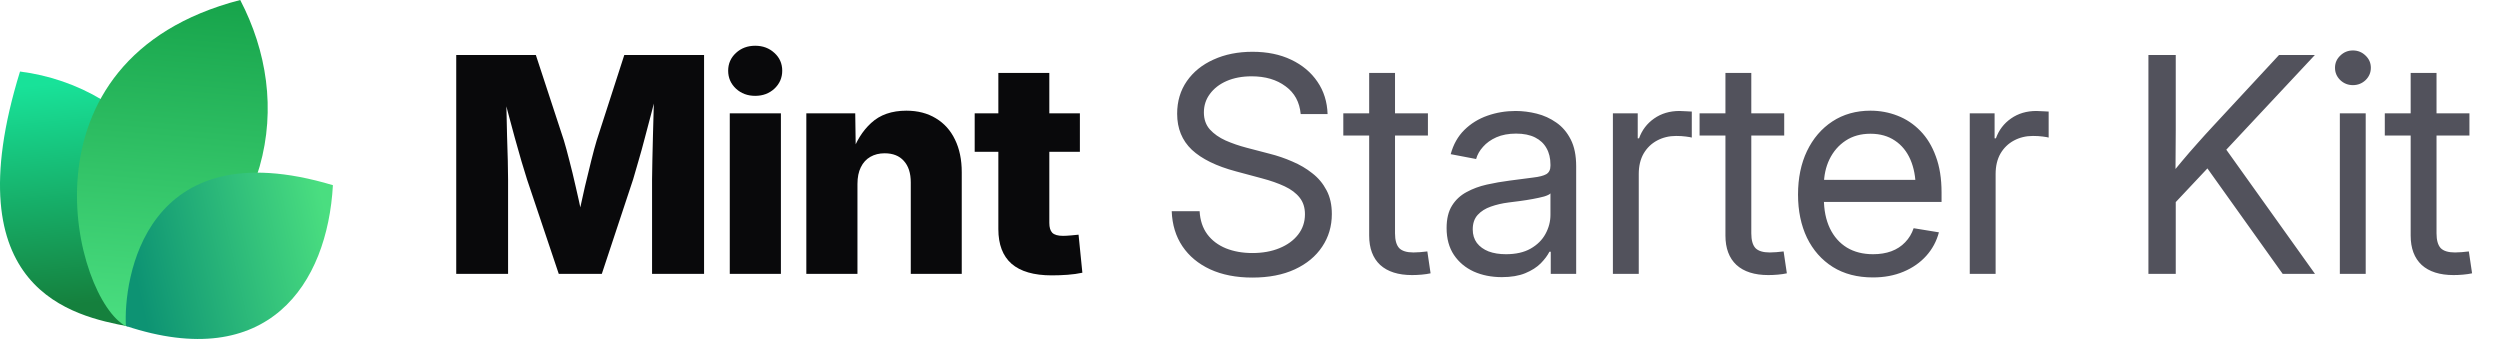
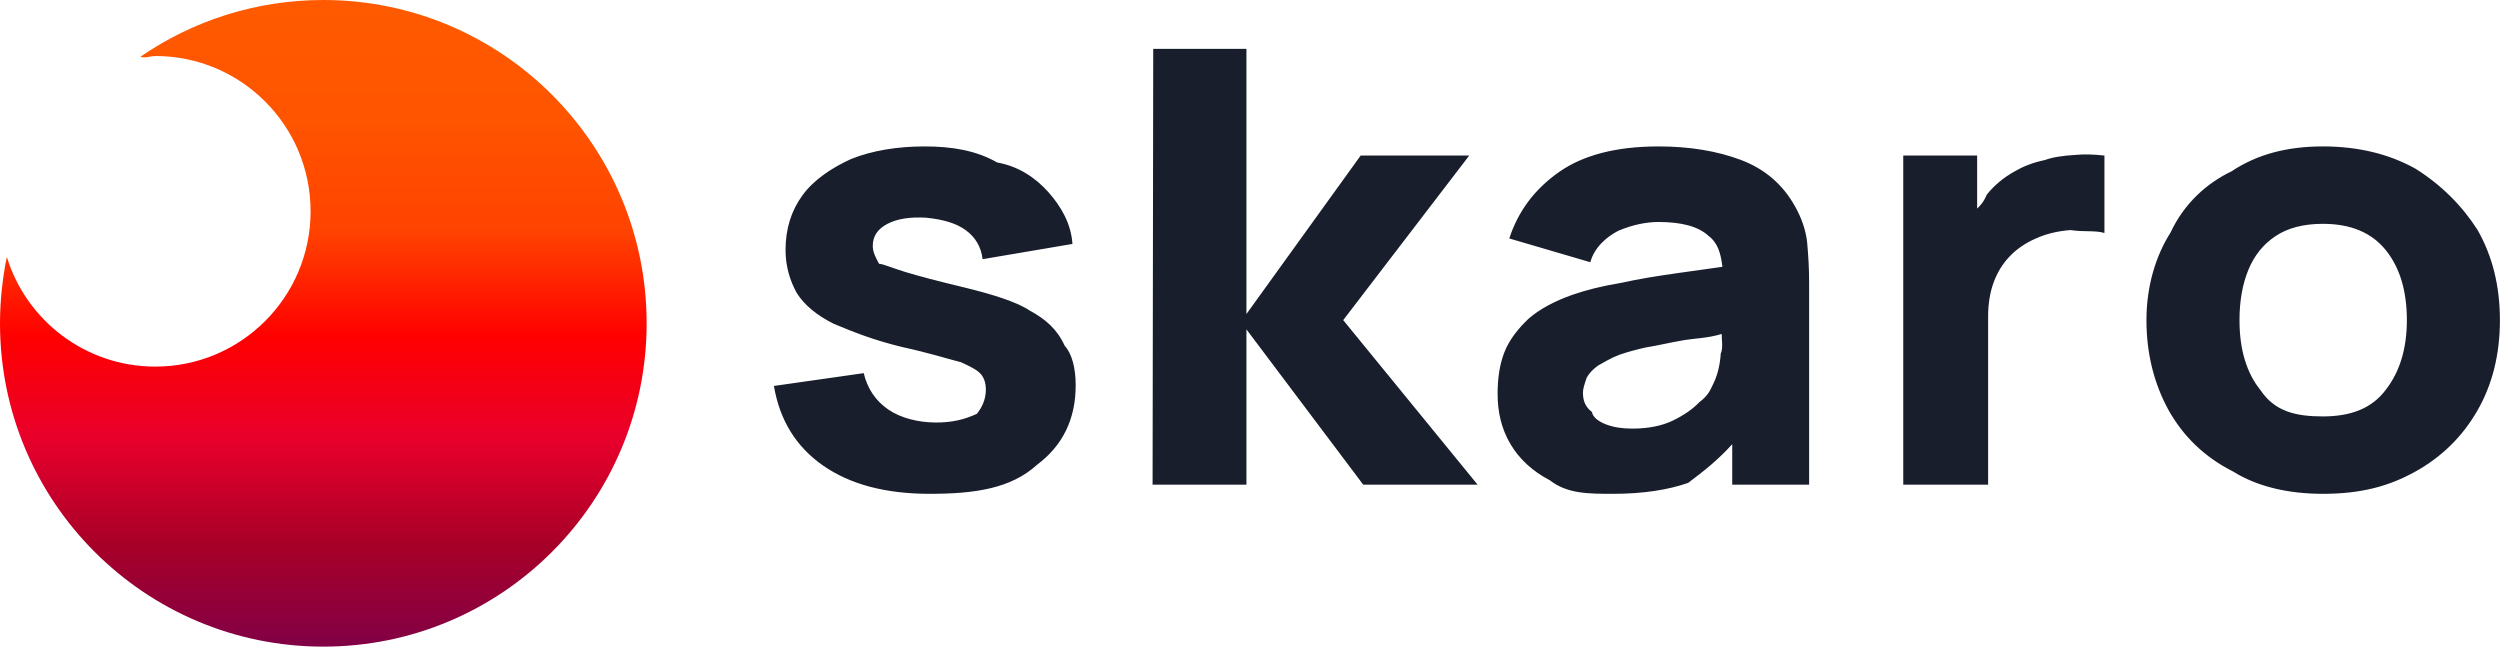
- <svg xmlns="http://www.w3.org/2000/svg" width="177" height="24" viewBox="0 0 177 24" fill="none">
-   <path d="M9.061 23.108C5.268 22.377 -3.391 20.627 1.417 5.064C9.634 6.099 16.973 14.064 9.061 23.108Z" fill="url(#paint0_linear_17557_2020)" />
-   <path d="M8.919 23.094C5.276 21.222 0.784 4.209 17.007 0C20.757 7.193 19.621 16.545 8.919 23.094Z" fill="url(#paint1_linear_17557_2020)" />
-   <path d="M8.914 23.079C8.735 19.882 10.159 9.085 23.57 13.111C23.181 20.123 18.984 26.418 8.914 23.079Z" fill="url(#paint2_linear_17557_2020)" />
-   <path d="M32.301 19.392V3.894H37.938L39.925 9.948C40.036 10.315 40.164 10.787 40.31 11.362C40.462 11.938 40.611 12.552 40.757 13.204C40.91 13.855 41.048 14.483 41.173 15.086C41.305 15.682 41.412 16.192 41.495 16.615H40.695C40.771 16.192 40.871 15.682 40.996 15.086C41.128 14.49 41.267 13.866 41.412 13.214C41.565 12.562 41.714 11.948 41.86 11.373C42.005 10.79 42.133 10.315 42.244 9.948L44.2 3.894H49.848V19.392H46.166V12.704C46.166 12.357 46.173 11.917 46.187 11.383C46.2 10.849 46.214 10.27 46.228 9.646C46.249 9.022 46.266 8.391 46.28 7.753C46.301 7.115 46.311 6.519 46.311 5.964H46.623C46.485 6.561 46.332 7.181 46.166 7.826C45.999 8.471 45.833 9.102 45.666 9.719C45.507 10.336 45.351 10.901 45.198 11.414C45.053 11.928 44.928 12.357 44.824 12.704L42.608 19.392H39.561L37.314 12.704C37.203 12.357 37.072 11.928 36.919 11.414C36.773 10.901 36.614 10.34 36.441 9.729C36.274 9.112 36.104 8.481 35.931 7.836C35.764 7.192 35.608 6.567 35.463 5.964H35.827C35.834 6.512 35.844 7.105 35.858 7.743C35.872 8.374 35.886 9.005 35.9 9.636C35.92 10.26 35.938 10.839 35.952 11.373C35.965 11.907 35.972 12.351 35.972 12.704V19.392H32.301ZM51.668 19.392V8.024H55.288V19.392H51.668ZM53.468 6.786C52.927 6.786 52.473 6.616 52.105 6.276C51.738 5.93 51.554 5.507 51.554 5.007C51.554 4.508 51.738 4.088 52.105 3.749C52.473 3.409 52.927 3.239 53.468 3.239C54.009 3.239 54.463 3.409 54.83 3.749C55.198 4.082 55.382 4.501 55.382 5.007C55.382 5.507 55.198 5.93 54.83 6.276C54.463 6.616 54.009 6.786 53.468 6.786ZM60.708 13.027V19.392H57.088V8.024H60.551L60.593 10.967H60.281C60.593 10.024 61.061 9.268 61.685 8.7C62.309 8.124 63.138 7.836 64.171 7.836C64.975 7.836 65.672 8.017 66.262 8.377C66.851 8.731 67.302 9.234 67.614 9.885C67.933 10.537 68.092 11.307 68.092 12.194V19.392H64.483V12.912C64.483 12.26 64.32 11.754 63.994 11.394C63.675 11.033 63.221 10.853 62.632 10.853C62.25 10.853 61.914 10.936 61.623 11.102C61.332 11.269 61.106 11.515 60.947 11.841C60.787 12.16 60.708 12.555 60.708 13.027ZM76.456 8.024V10.749H69.008V8.024H76.456ZM70.683 5.163H74.292V15.783C74.292 16.102 74.361 16.334 74.5 16.48C74.646 16.625 74.899 16.698 75.259 16.698C75.405 16.698 75.596 16.688 75.831 16.667C76.074 16.646 76.251 16.629 76.362 16.615L76.632 19.309C76.313 19.378 75.963 19.427 75.582 19.455C75.207 19.482 74.836 19.496 74.469 19.496C73.2 19.496 72.25 19.222 71.619 18.674C70.995 18.127 70.683 17.308 70.683 16.22V5.163Z" fill="#09090B" />
-   <path d="M88.667 19.652C87.523 19.652 86.528 19.458 85.682 19.07C84.843 18.681 84.188 18.137 83.716 17.437C83.245 16.736 82.992 15.908 82.957 14.951H84.933C84.968 15.596 85.148 16.14 85.474 16.584C85.8 17.021 86.24 17.354 86.795 17.582C87.35 17.804 87.974 17.915 88.667 17.915C89.388 17.915 90.026 17.801 90.581 17.572C91.143 17.343 91.583 17.024 91.902 16.615C92.228 16.199 92.391 15.717 92.391 15.169C92.391 14.698 92.266 14.306 92.017 13.994C91.767 13.675 91.413 13.408 90.956 13.193C90.498 12.978 89.954 12.787 89.323 12.621L87.502 12.132C86.123 11.765 85.082 11.255 84.382 10.603C83.689 9.944 83.342 9.095 83.342 8.055C83.342 7.174 83.571 6.404 84.028 5.746C84.486 5.087 85.117 4.577 85.921 4.217C86.726 3.849 87.645 3.666 88.678 3.666C89.718 3.666 90.63 3.853 91.413 4.227C92.204 4.602 92.824 5.122 93.275 5.787C93.726 6.446 93.965 7.209 93.993 8.076H92.089C92.013 7.23 91.656 6.574 91.018 6.11C90.387 5.638 89.586 5.403 88.615 5.403C87.95 5.403 87.36 5.513 86.847 5.735C86.341 5.957 85.946 6.262 85.661 6.651C85.377 7.032 85.235 7.469 85.235 7.961C85.235 8.447 85.377 8.849 85.661 9.168C85.946 9.48 86.317 9.74 86.774 9.948C87.232 10.149 87.724 10.319 88.251 10.457L89.884 10.884C90.439 11.023 90.977 11.206 91.496 11.435C92.023 11.657 92.495 11.934 92.911 12.267C93.334 12.593 93.67 12.995 93.92 13.474C94.17 13.945 94.294 14.504 94.294 15.149C94.294 16.015 94.066 16.788 93.608 17.468C93.157 18.148 92.512 18.681 91.673 19.07C90.834 19.458 89.832 19.652 88.667 19.652ZM101.097 8.024V9.594H95.106V8.024H101.097ZM96.937 5.163H98.767V16.521C98.767 17 98.865 17.347 99.059 17.562C99.26 17.77 99.6 17.874 100.078 17.874C100.21 17.874 100.366 17.867 100.546 17.853C100.733 17.832 100.903 17.815 101.056 17.801L101.285 19.351C101.097 19.392 100.886 19.423 100.65 19.444C100.414 19.465 100.189 19.475 99.974 19.475C98.996 19.475 98.244 19.236 97.717 18.758C97.197 18.272 96.937 17.579 96.937 16.677V5.163ZM106.33 19.621C105.595 19.621 104.932 19.489 104.343 19.226C103.754 18.955 103.285 18.564 102.939 18.05C102.592 17.53 102.419 16.896 102.419 16.147C102.419 15.495 102.547 14.965 102.804 14.556C103.06 14.146 103.403 13.828 103.833 13.599C104.263 13.363 104.742 13.186 105.269 13.068C105.796 12.95 106.333 12.857 106.881 12.787C107.574 12.69 108.132 12.617 108.555 12.569C108.978 12.52 109.287 12.441 109.481 12.33C109.675 12.212 109.772 12.014 109.772 11.737V11.654C109.772 11.203 109.679 10.815 109.492 10.489C109.311 10.163 109.041 9.91 108.68 9.729C108.32 9.549 107.872 9.459 107.338 9.459C106.805 9.459 106.34 9.546 105.945 9.719C105.556 9.892 105.241 10.118 104.998 10.395C104.755 10.665 104.593 10.953 104.509 11.258L102.71 10.915C102.897 10.222 103.22 9.65 103.677 9.199C104.135 8.748 104.679 8.412 105.31 8.19C105.941 7.968 106.607 7.857 107.307 7.857C107.8 7.857 108.295 7.92 108.795 8.044C109.301 8.169 109.765 8.381 110.188 8.679C110.611 8.97 110.951 9.369 111.208 9.875C111.464 10.374 111.593 11.005 111.593 11.768V19.392H109.793V17.822H109.7C109.568 18.085 109.363 18.359 109.086 18.643C108.809 18.921 108.444 19.153 107.994 19.34C107.543 19.527 106.988 19.621 106.33 19.621ZM106.621 17.998C107.321 17.998 107.904 17.867 108.368 17.603C108.84 17.333 109.19 16.986 109.419 16.563C109.654 16.133 109.772 15.682 109.772 15.211V13.692C109.703 13.769 109.554 13.841 109.325 13.911C109.096 13.973 108.829 14.032 108.524 14.088C108.226 14.143 107.921 14.192 107.609 14.233C107.304 14.275 107.033 14.309 106.798 14.337C106.354 14.393 105.938 14.49 105.549 14.628C105.168 14.76 104.86 14.954 104.624 15.211C104.388 15.467 104.27 15.811 104.27 16.241C104.27 16.615 104.367 16.934 104.561 17.198C104.762 17.461 105.04 17.662 105.393 17.801C105.747 17.933 106.156 17.998 106.621 17.998ZM114.193 19.392V8.024H115.951V9.792H116.045C116.253 9.209 116.61 8.741 117.116 8.388C117.622 8.034 118.219 7.857 118.905 7.857C119.058 7.857 119.217 7.864 119.384 7.878C119.55 7.885 119.682 7.892 119.779 7.899V9.74C119.716 9.719 119.578 9.695 119.363 9.667C119.155 9.639 118.922 9.625 118.666 9.625C118.174 9.625 117.726 9.733 117.324 9.948C116.922 10.163 116.603 10.471 116.367 10.874C116.138 11.276 116.024 11.758 116.024 12.319V19.392H114.193ZM126.322 8.024V9.594H120.33V8.024H126.322ZM122.161 5.163H123.992V16.521C123.992 17 124.089 17.347 124.283 17.562C124.484 17.77 124.824 17.874 125.302 17.874C125.434 17.874 125.59 17.867 125.77 17.853C125.958 17.832 126.127 17.815 126.28 17.801L126.509 19.351C126.322 19.392 126.11 19.423 125.874 19.444C125.639 19.465 125.413 19.475 125.198 19.475C124.221 19.475 123.468 19.236 122.941 18.758C122.421 18.272 122.161 17.579 122.161 16.677V5.163ZM132.604 19.642C131.502 19.642 130.555 19.396 129.765 18.903C128.974 18.404 128.364 17.714 127.934 16.834C127.511 15.946 127.3 14.927 127.3 13.775C127.3 12.611 127.511 11.584 127.934 10.697C128.364 9.802 128.964 9.102 129.734 8.596C130.51 8.089 131.408 7.836 132.428 7.836C133.1 7.836 133.738 7.954 134.341 8.19C134.952 8.426 135.489 8.783 135.954 9.261C136.425 9.74 136.793 10.343 137.056 11.071C137.327 11.792 137.462 12.645 137.462 13.63V14.296H128.433V12.735H136.463L135.631 13.297C135.631 12.541 135.506 11.876 135.257 11.3C135.007 10.725 134.643 10.277 134.165 9.958C133.686 9.632 133.107 9.469 132.428 9.469C131.748 9.469 131.162 9.632 130.67 9.958C130.177 10.284 129.796 10.725 129.526 11.279C129.262 11.827 129.13 12.441 129.13 13.12V14.046C129.13 14.864 129.273 15.572 129.557 16.168C129.841 16.757 130.243 17.211 130.763 17.53C131.283 17.842 131.901 17.998 132.615 17.998C133.093 17.998 133.523 17.929 133.905 17.79C134.293 17.645 134.619 17.433 134.882 17.156C135.153 16.879 135.354 16.546 135.486 16.157L137.275 16.449C137.108 17.08 136.81 17.634 136.38 18.113C135.95 18.591 135.413 18.966 134.768 19.236C134.123 19.507 133.402 19.642 132.604 19.642ZM139.459 19.392V8.024H141.217V9.792H141.311C141.519 9.209 141.876 8.741 142.382 8.388C142.888 8.034 143.485 7.857 144.171 7.857C144.324 7.857 144.483 7.864 144.649 7.878C144.816 7.885 144.948 7.892 145.045 7.899V9.74C144.982 9.719 144.844 9.695 144.629 9.667C144.421 9.639 144.188 9.625 143.932 9.625C143.439 9.625 142.992 9.733 142.59 9.948C142.188 10.163 141.869 10.471 141.633 10.874C141.404 11.276 141.29 11.758 141.29 12.319V19.392H139.459ZM153.429 14.961V12.715C153.783 12.257 154.136 11.82 154.49 11.404C154.844 10.981 155.204 10.565 155.572 10.156C155.939 9.74 156.314 9.327 156.695 8.918L161.355 3.894H163.893L157.277 10.967H157.184L153.429 14.961ZM152.108 19.392V3.894H154.043V9.241L154.022 12.559L154.043 13.505V19.392H152.108ZM161.615 19.392L155.967 11.477L157.173 9.969L163.903 19.392H161.615ZM165.661 19.392V8.024H167.492V19.392H165.661ZM166.587 6.027C166.24 6.027 165.942 5.909 165.692 5.673C165.443 5.43 165.318 5.139 165.318 4.799C165.318 4.459 165.443 4.172 165.692 3.936C165.942 3.693 166.24 3.572 166.587 3.572C166.934 3.572 167.232 3.693 167.482 3.936C167.731 4.172 167.856 4.459 167.856 4.799C167.856 5.139 167.731 5.43 167.482 5.673C167.232 5.909 166.934 6.027 166.587 6.027ZM174.836 8.024V9.594H168.844V8.024H174.836ZM170.675 5.163H172.506V16.521C172.506 17 172.603 17.347 172.797 17.562C172.998 17.77 173.338 17.874 173.816 17.874C173.948 17.874 174.104 17.867 174.284 17.853C174.472 17.832 174.641 17.815 174.794 17.801L175.023 19.351C174.836 19.392 174.624 19.423 174.388 19.444C174.153 19.465 173.927 19.475 173.712 19.475C172.735 19.475 171.982 19.236 171.455 18.758C170.935 18.272 170.675 17.579 170.675 16.677V5.163Z" fill="#52525C" />
+ <svg xmlns="http://www.w3.org/2000/svg" width="491px" height="127px">
  <defs>
-     <linearGradient id="paint0_linear_17557_2020" x1="3.776" y1="5.916" x2="5.232" y2="21.559" gradientUnits="userSpaceOnUse">
-       <stop stop-color="#18E299" />
-       <stop offset="1" stop-color="#15803D" />
-     </linearGradient>
-     <linearGradient id="paint1_linear_17557_2020" x1="12.171" y1="-0.718" x2="10.19" y2="22.983" gradientUnits="userSpaceOnUse">
-       <stop stop-color="#16A34A" />
-       <stop offset="1" stop-color="#4ADE80" />
-     </linearGradient>
-     <linearGradient id="paint2_linear_17557_2020" x1="23.133" y1="15.353" x2="9.338" y2="18.52" gradientUnits="userSpaceOnUse">
-       <stop stop-color="#4ADE80" />
-       <stop offset="1" stop-color="#0D9373" />
+     <linearGradient id="PSgrad_0" x1="0%" x2="0%" y1="100%" y2="0%">
+       <stop offset="0%" stop-color="rgb(129,0,70)" stop-opacity="1" />
+       <stop offset="16%" stop-color="rgb(168,0,40)" stop-opacity="1" />
+       <stop offset="32%" stop-color="rgb(232,0,44)" stop-opacity="1" />
+       <stop offset="48%" stop-color="rgb(255,0,0)" stop-opacity="1" />
+       <stop offset="64%" stop-color="rgb(255,66,0)" stop-opacity="1" />
+       <stop offset="81%" stop-color="rgb(255,84,0)" stop-opacity="1" />
+       <stop offset="99%" stop-color="rgb(255,90,0)" stop-opacity="1" />
    </linearGradient>
  </defs>
+   <path fill-rule="evenodd" stroke="rgb(0, 0, 0)" stroke-width="0px" stroke-linecap="butt" stroke-linejoin="miter" fill="rgb(24, 30, 44)" d="M486.573,80.618 C483.632,85.745 479.550,89.755 474.326,92.648 C469.101,95.540 463.62,96.987 456.209,96.987 C449.313,96.987 443.264,95.530 438.60,92.618 C432.857,89.706 428.806,85.685 425.908,80.558 C423.10,75.431 421.561,69.536 421.561,62.872 C421.561,56.129 423.42,50.194 426.3,45.66 C428.964,39.939 433.47,35.939 438.251,33.66 C443.454,30.193 449.440,28.757 456.209,28.757 C463.104,28.757 469.164,30.214 474.390,33.126 C479.614,36.39 483.686,40.59 486.605,45.186 C489.524,50.313 490.984,56.209 490.984,62.872 C490.984,69.575 489.513,75.491 486.573,80.618 ZM468.551,49.106 C465.780,45.675 461.666,43.959 456.209,43.959 C452.443,43.959 449.356,44.757 446.944,46.353 C444.533,47.949 442.745,50.164 441.582,52.996 C440.418,55.830 439.837,59.122 439.837,62.872 C439.837,68.658 441.222,73.256 443.994,76.667 C446.764,80.79 450.836,81.785 456.209,81.785 C461.751,81.785 465.886,80.19 468.615,76.488 C471.344,72.957 472.708,68.418 472.708,62.872 C472.708,57.126 471.322,52.538 468.551,49.106 ZM406.681,45.186 C404.163,45.365 401.890,45.914 399.859,46.832 C397.828,47.710 396.115,48.877 394.719,50.333 C393.323,51.790 392.265,53.505 391.546,55.480 C390.826,57.455 390.467,59.680 390.467,62.154 L390.467,95.191 L373.80,95.191 L373.80,30.552 L388.310,30.552 L388.310,40.966 C388.879,40.4 389.510,39.85 390.214,38.213 C391.694,36.378 393.513,34.861 395.671,33.664 C397.321,32.707 399.118,31.959 401.65,31.420 C403.10,30.881 405.20,30.543 407.93,30.402 C409.166,30.263 411.239,30.313 413.312,30.552 L413.312,45.754 C411.408,45.196 409.197,45.6 406.681,45.186 ZM340.209,87.242 C337.486,90.269 334.600,92.558 331.548,94.84 C327.677,96.19 322.780,96.987 316.857,96.987 C311.949,96.987 307.793,96.99 304.388,94.324 C300.982,92.549 298.401,90.174 296.646,87.201 C294.890,84.229 294.13,80.947 294.13,77.356 C294.13,74.363 294.498,71.631 295.472,69.156 C296.445,66.683 298.20,64.498 300.200,62.602 C302.378,60.708 305.308,59.122 308.988,57.844 C311.527,56.967 314.551,56.189 318.63,55.510 C321.574,54.832 325.551,54.184 329.993,53.565 C332.599,53.202 335.376,52.813 338.287,52.402 C337.958,49.743 337.39,47.701 335.514,46.293 C333.567,44.497 330.310,43.600 325.741,43.600 C323.203,43.600 320.559,44.179 317.809,45.335 C315.59,46.493 313.134,48.548 312.34,51.500 L296.424,46.832 C298.158,41.485 301.415,37.136 306.196,33.784 C310.976,30.432 317.492,28.757 325.741,28.757 C331.790,28.757 337.163,29.635 341.859,31.390 C346.555,33.146 350.109,36.178 352.520,40.487 C353.874,42.881 354.678,45.275 354.932,47.670 C355.185,50.64 355.312,52.737 355.312,55.690 L355.312,95.191 L340.209,95.191 L340.209,87.242 ZM330.818,66.792 C327.645,67.331 325.85,67.820 323.139,68.258 C321.193,68.698 319.480,69.177 317.999,69.695 C316.307,70.334 314.943,71.22 313.906,71.760 C312.869,72.498 312.108,73.306 311.622,74.184 C311.135,75.62 310.892,76.39 310.892,77.116 C310.892,78.593 311.283,79.860 312.66,80.917 C312.848,81.975 313.959,82.783 315.398,83.341 C316.835,83.900 318.549,84.179 320.538,84.179 C323.711,84.179 326.386,83.650 328.565,82.593 C330.743,81.536 332.478,80.329 333.769,78.972 C335.58,77.616 335.936,76.479 336.402,75.560 C337.290,73.805 337.808,71.760 337.957,69.425 C338.47,68.3 338.109,66.727 338.144,65.594 C335.319,66.44 332.847,66.448 330.818,66.792 ZM267.741,95.191 L244.8,64.69 L244.8,95.191 L226.367,95.191 L226.494,9.6 L244.8,9.6 L244.8,61.675 L267.234,30.552 L288.555,30.552 L263.807,62.872 L290.205,95.191 L267.741,95.191 ZM177.791,53.415 C180.393,54.214 184.359,55.251 189.689,56.528 C194.893,57.805 199.70,59.291 202.222,60.986 C205.373,62.683 207.668,64.718 209.107,67.91 C210.545,69.466 211.265,72.328 211.265,75.680 C211.265,82.304 208.726,87.511 203.650,91.301 C198.573,95.92 191.550,96.987 182.582,96.987 C173.952,96.987 166.981,95.142 161.673,91.451 C156.363,87.761 153.138,82.543 151.996,75.800 L169.637,73.286 C170.355,76.319 171.953,78.693 174.428,80.408 C176.902,82.124 180.44,82.982 183.851,82.982 C186.981,82.982 189.393,82.413 191.85,81.276 C192.777,80.139 193.623,78.553 193.623,76.518 C193.623,75.241 193.284,74.214 192.608,73.436 C191.931,72.657 190.419,71.890 188.71,71.131 C185.723,70.374 182.74,69.376 177.125,68.139 C171.540,66.783 167.76,65.266 163.735,63.590 C160.393,61.914 157.981,59.909 156.501,57.575 C155.20,55.241 154.280,52.418 154.280,49.106 C154.280,44.957 155.400,41.355 157.643,38.303 C159.885,35.250 163.47,32.897 167.130,31.240 C171.212,29.585 176.24,28.757 181.567,28.757 C186.939,28.757 191.698,29.535 195.844,31.91 C199.990,32.647 203.342,34.861 205.902,37.734 C208.461,40.607 210.37,43.999 210.630,47.909 L192.989,50.902 C192.692,48.507 191.593,46.613 189.689,45.216 C187.785,43.819 185.204,43.1 181.947,42.762 C178.774,42.563 176.225,42.962 174.301,43.959 C172.375,44.957 171.413,46.393 171.413,48.268 C171.413,49.386 171.826,50.324 172.651,51.81 C173.476,51.840 175.189,52.618 177.791,53.415 Z" />
+   <path fill-rule="evenodd" fill="url(#PSgrad_0)" d="M63.500,126.999 C28.429,126.999 0.0,98.570 0.0,63.500 C0.0,59.33 0.466,54.677 1.343,50.471 C5.174,62.937 16.778,72.0 30.500,72.0 C47.344,72.0 60.999,58.344 60.999,41.500 C60.999,24.655 47.344,11.0 30.500,11.0 C29.513,11.0 28.539,11.51 27.577,11.142 C37.795,4.118 50.164,0.0 63.500,0.0 C98.570,0.0 126.999,28.429 126.999,63.500 C126.999,98.570 98.570,126.999 63.500,126.999 Z" />
</svg>
